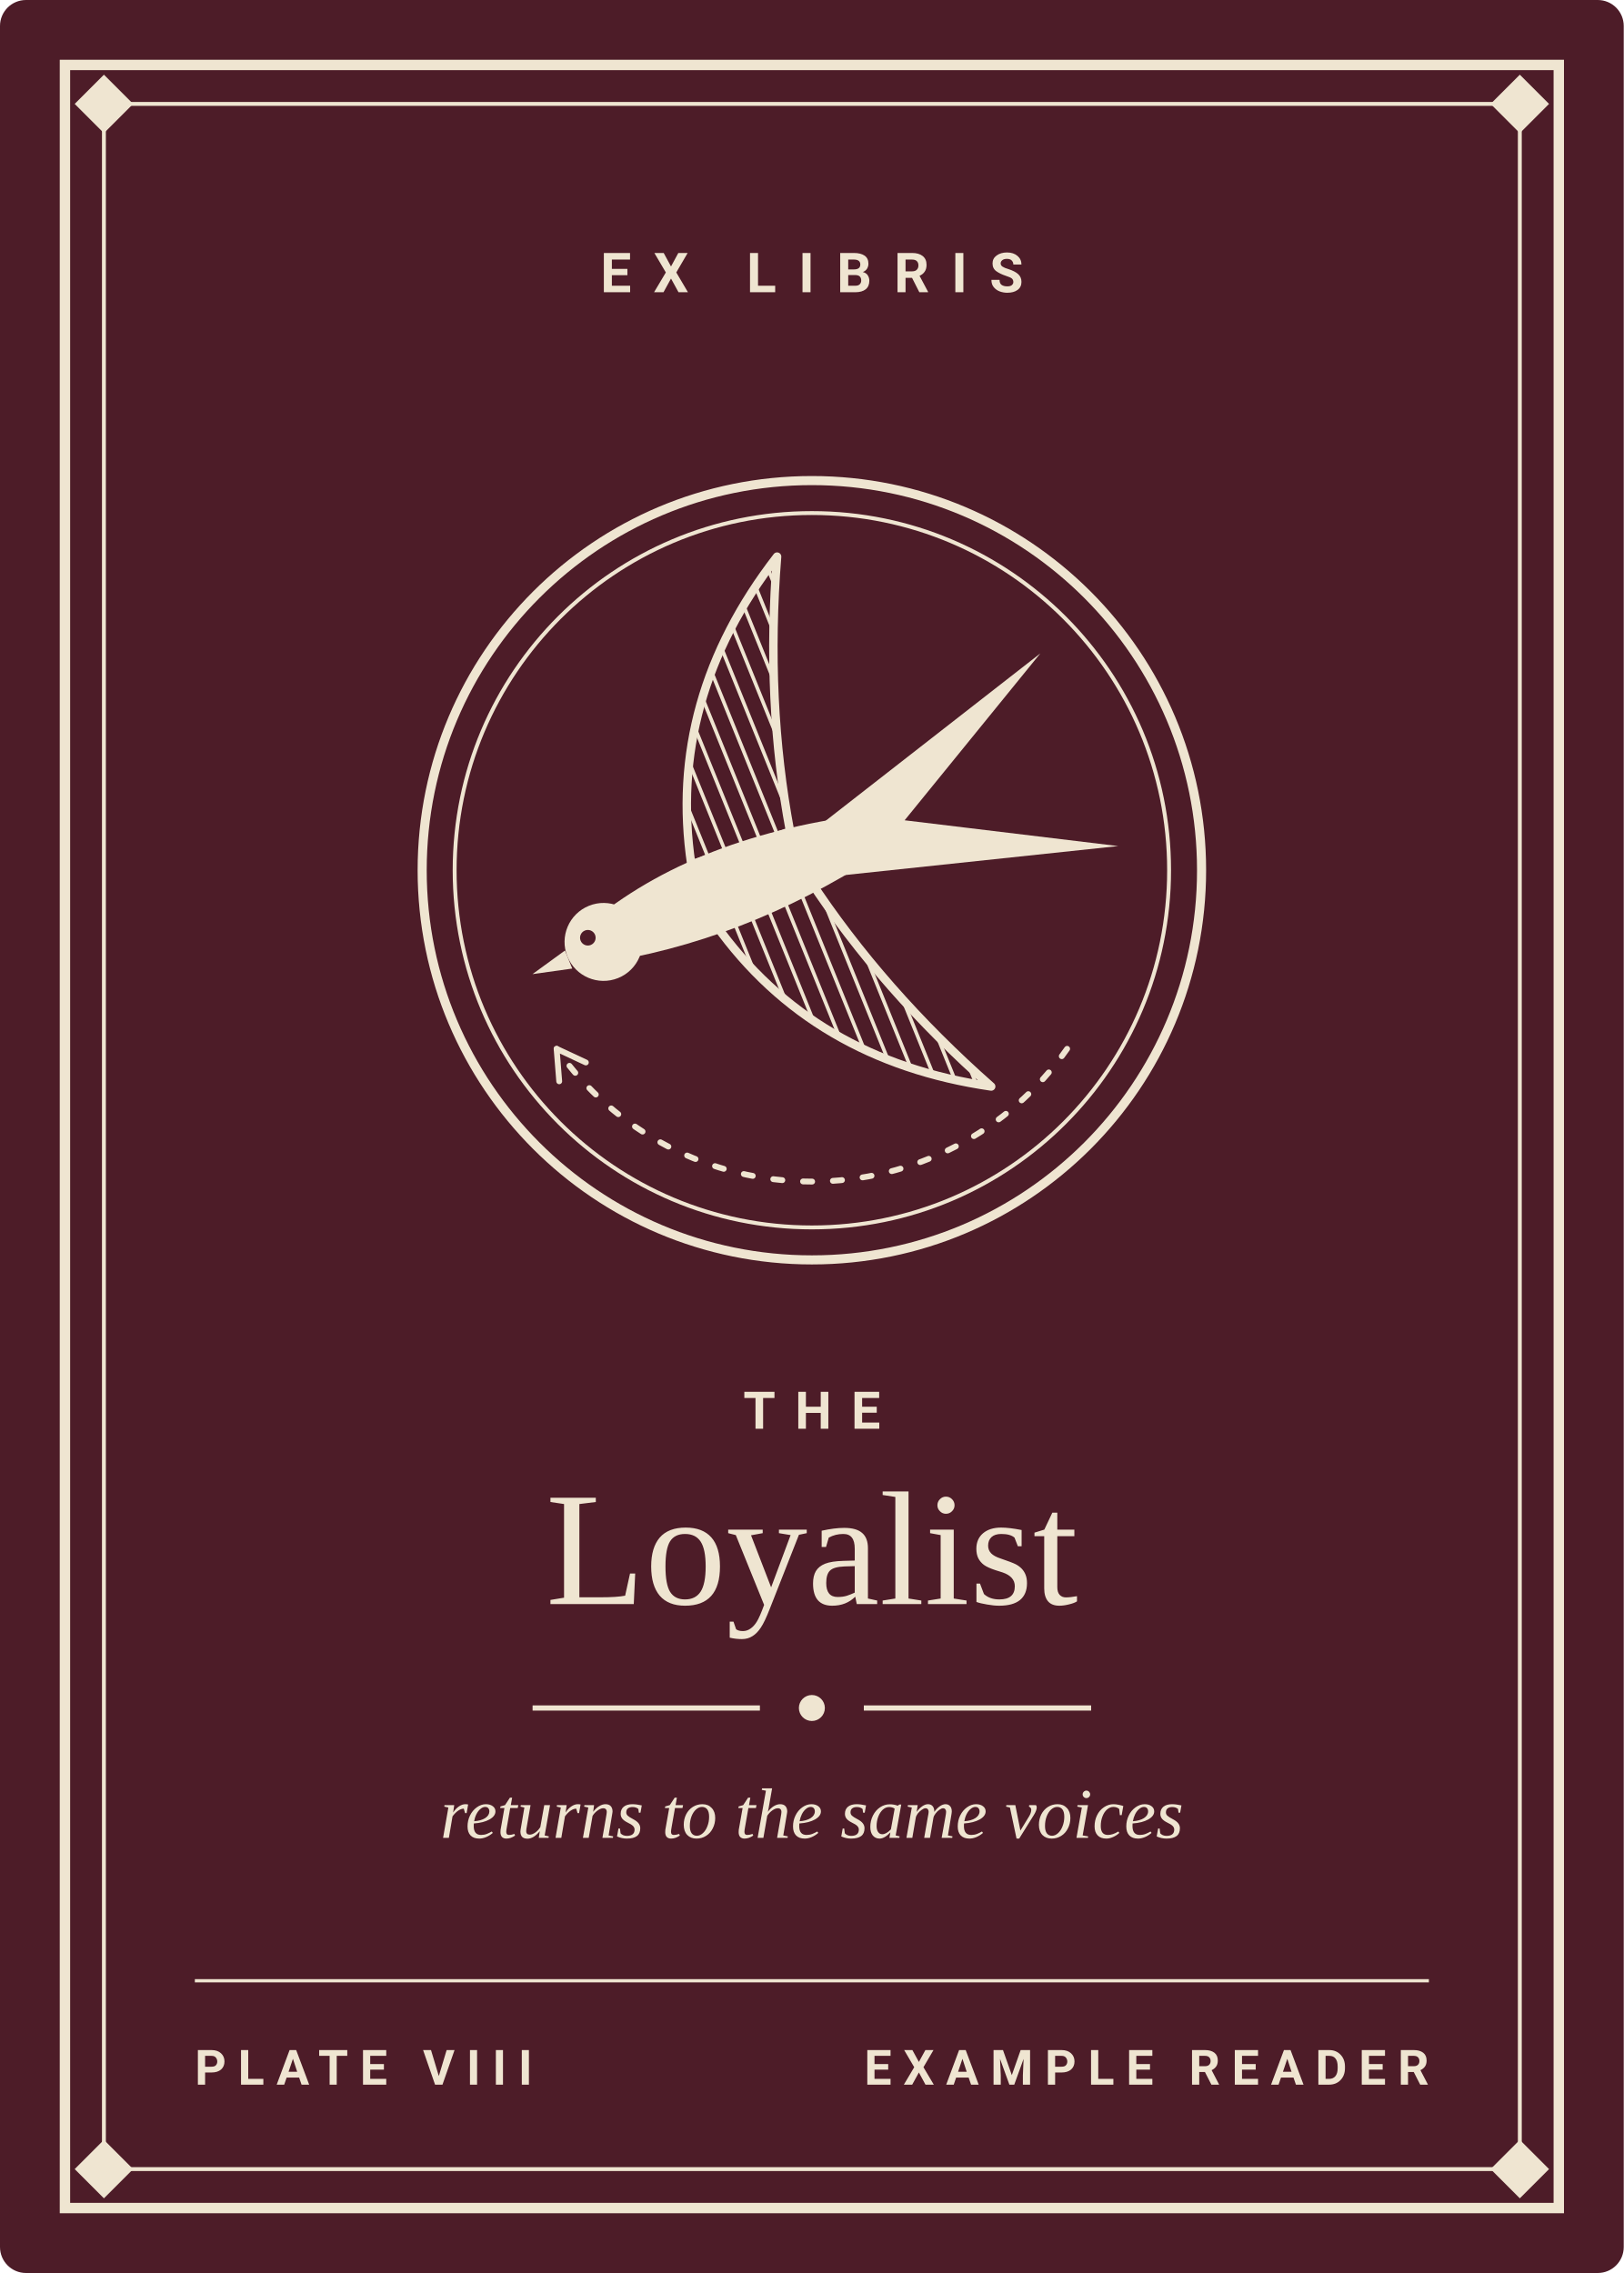
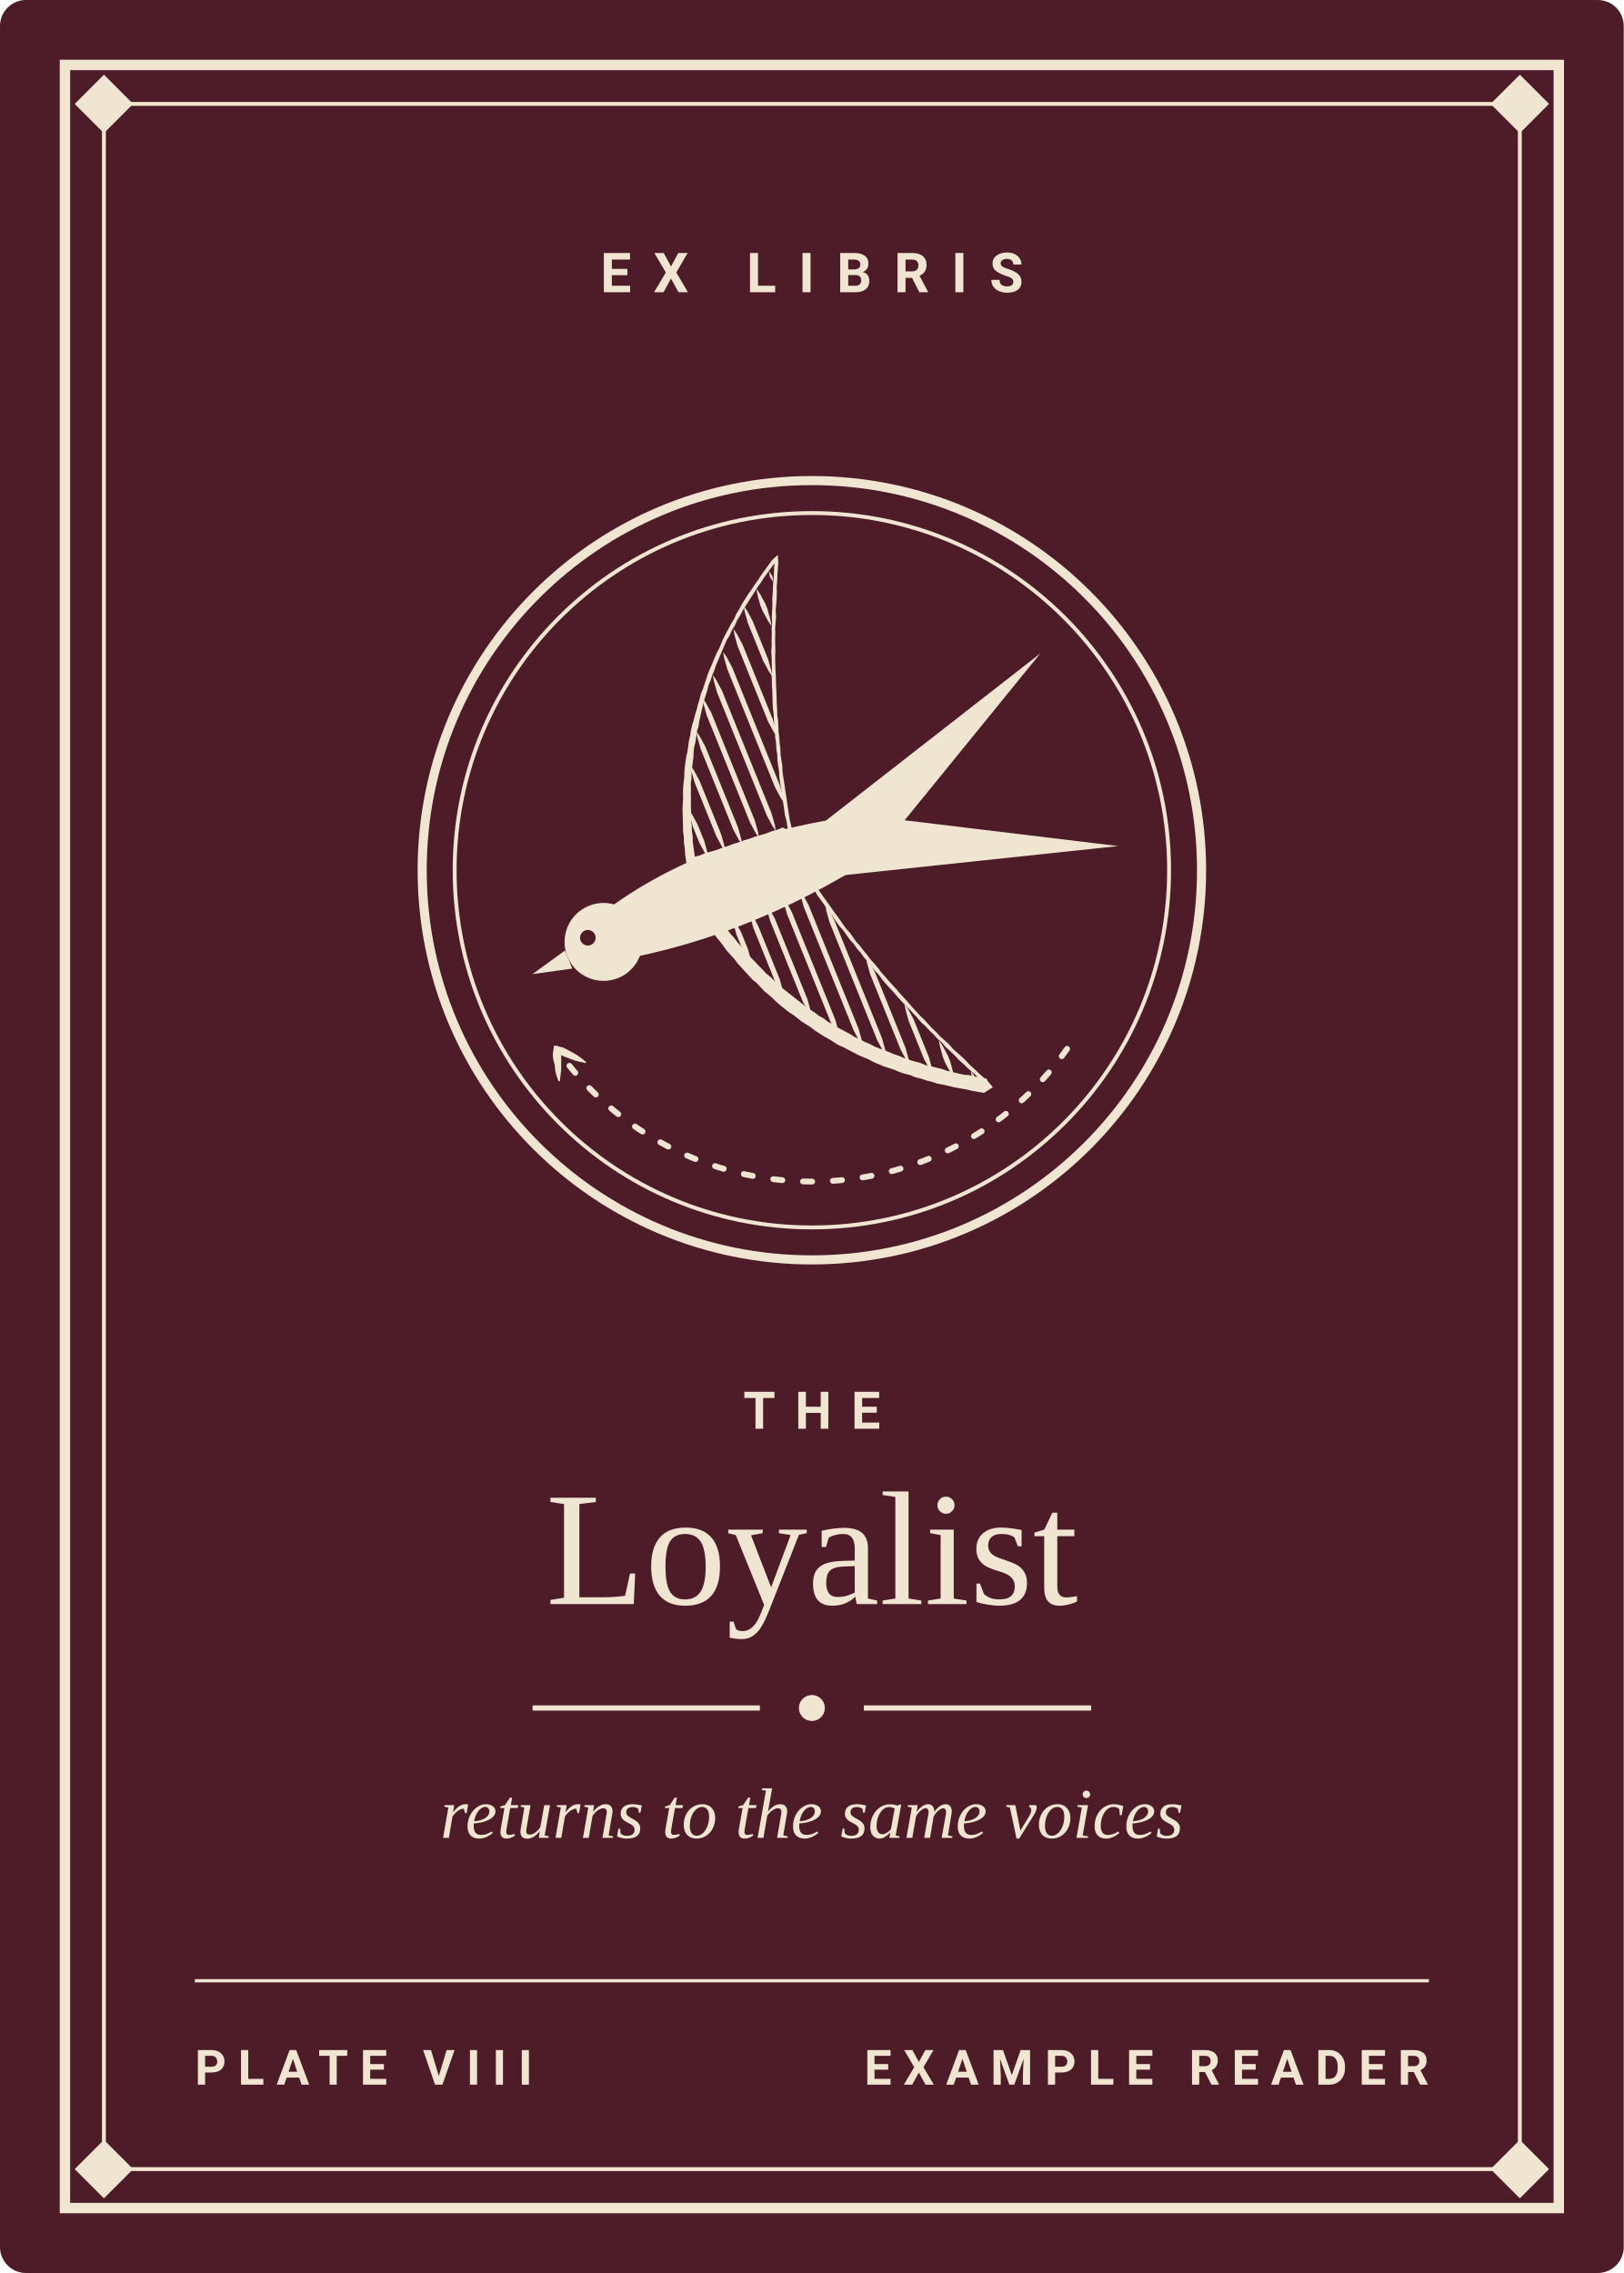
<svg xmlns="http://www.w3.org/2000/svg" class="plate id-loyal" viewBox="0 0 250 350" width="250" height="350" role="img" aria-label="The Loyalist reader card">
  <style>.pg,.pgf,.gg{fill:#4d1c28}.pl{stroke:#efe5d1;fill:none}.pf,.pt,.gd,.gi{fill:#efe5d1}.pgl{fill:#4d1c28;stroke:#efe5d1}.pgs,.gr,.gs{stroke:#4d1c28;fill:none}.gk{stroke:#efe5d1;fill:none}</style>
  <rect class="pg" width="250" height="350" rx="4" />
  <rect class="pl" x="10" y="10" width="230" height="330" stroke-width="1.6" />
  <rect class="pl" x="16" y="16" width="218" height="318" stroke-width=".6" />
  <path class="pf" d="M16 11.5L20.5 16L16 20.5L11.5 16ZM234 11.5L238.5 16L234 20.5L229.5 16ZM16 329.5L20.5 334L16 338.5L11.5 334ZM234 329.5L238.5 334L234 338.5L229.5 334Z" />
  <text class="pt" x="125" y="45" text-anchor="middle" font-size="8.5" letter-spacing="3.4" font-family="-apple-system, BlinkMacSystemFont, 'Segoe UI', Roboto, sans-serif" font-weight="600">EX LIBRIS</text>
  <circle class="pl" cx="125" cy="134" r="60" stroke-width="1.4" />
  <circle class="pl" cx="125" cy="134" r="55" stroke-width=".6" />
  <path class="pl" d="M164.3 161.5A48 48 0 0 1 85.7 161.5" stroke-width=".9" stroke-dasharray="1.4 3.2" stroke-linecap="round" />
-   <path class="pl" d="M86.1 166.5L85.7 161.5L90.2 163.6" stroke-width=".9" stroke-linecap="round" stroke-linejoin="round" />
+   <path class="pf" d="M86.2 166.5L86.3 165.6L86.4 164.8L86.4 164L86.4 163.1L86.4 162.3L86.1 162L86.2 162.4L86.9 162.7L87.7 163L88.5 163.3L89.3 163.5L90.2 163.7L90.2 163.5L89.6 163L88.9 162.5L88.2 162.1L87.5 161.7L86.7 161.3L85.3 161L85.1 162.4L85.2 163.2L85.4 164L85.5 164.9L85.7 165.7L86 166.5Z" />
  <g transform="translate(125 131) rotate(-22)">
-     <clipPath id="wing-2">
-       <path d="M-18-5Q-12-30 12-44Q2-24-2-4Z" />
-     </clipPath>
-     <clipPath id="wing-3">
-       <path d="M-18 5Q-12 30 12 44Q2 24-2 4Z" />
-     </clipPath>
-     <path class="pgl" d="M-18-5Q-12-30 12-44Q2-24-2-4Z" stroke-width="1.3" stroke-linejoin="round" />
-     <g clip-path="url(#wing-2)">
-       <path class="pl" d="M-18.0-46V46M-15.2-46V46M-12.4-46V46M-9.6-46V46M-6.8-46V46M-4.0-46V46M-1.2-46V46M1.6-46V46M4.4-46V46M7.2-46V46M10.0-46V46M12.8-46V46" stroke-width=".55" />
-     </g>
-     <path class="pgl" d="M-18 5Q-12 30 12 44Q2 24-2 4Z" stroke-width="1.3" stroke-linejoin="round" />
-     <g clip-path="url(#wing-3)">
-       <path class="pl" d="M-18.0-46V46M-15.2-46V46M-12.4-46V46M-9.6-46V46M-6.8-46V46M-4.0-46V46M-1.2-46V46M1.6-46V46M4.4-46V46M7.2-46V46M10.0-46V46M12.8-46V46" stroke-width=".55" />
-     </g>
+     <path class="pgf" d="M-18-5Q-12-30 12-44Q2-24-2-4Z" />
+     <path class="pf" d="M-17.1 -5.7L-17.1 -5.7L-16.9 -6.5L-16.7 -7.3L-16.5 -8.1L-16.2 -8.9L-16 -9.7L-15.7 -10.5L-15.5 -11.3L-15.2 -12L-14.9 -12.8L-14.6 -13.6L-14.3 -14.3L-14 -15.1L-13.7 -15.8L-13.4 -16.6L-13 -17.3L-12.7 -18L-12.3 -18.8L-11.9 -19.5L-11.5 -20.2L-11.2 -20.9L-10.8 -21.6L-10.3 -22.3L-9.9 -23L-9.5 -23.7L-9 -24.3L-8.6 -25L-8.1 -25.7L-7.7 -26.3L-7.2 -27L-6.7 -27.7L-6.2 -28.3L-5.7 -28.9L-5.2 -29.6L-4.6 -30.2L-4.1 -30.8L-3.5 -31.4L-3 -32L-2.4 -32.6L-1.8 -33.2L-1.2 -33.8L-0.6 -34.4L0 -35L0.7 -35.5L1.3 -36.1L2 -36.6L2.6 -37.2L3.3 -37.7L4 -38.3L4.7 -38.8L5.4 -39.3L6.1 -39.8L6.8 -40.3L7.5 -40.8L8.3 -41.3L9 -41.8L9.8 -42.3L10.6 -42.8L11.4 -43.3L11.8 -43.8L11.3 -43.3L10.9 -42.5L10.5 -41.6L10.1 -40.8L9.7 -40L9.3 -39.1L8.9 -38.3L8.6 -37.5L8.2 -36.6L7.8 -35.8L7.5 -34.9L7.1 -34.1L6.8 -33.3L6.4 -32.4L6.1 -31.6L5.7 -30.8L5.4 -29.9L5.1 -29.1L4.8 -28.3L4.4 -27.4L4.1 -26.6L3.8 -25.8L3.5 -24.9L3.2 -24.1L2.9 -23.3L2.6 -22.4L2.4 -21.6L2.1 -20.8L1.8 -19.9L1.6 -19.1L1.3 -18.3L1.1 -17.4L0.8 -16.6L0.6 -15.7L0.3 -14.9L0.1 -14.1L-0.1 -13.2L-0.4 -12.4L-0.6 -11.6L-0.8 -10.7L-1 -9.9L-1.2 -9.1L-1.4 -8.2L-1.6 -7.4L-1.8 -6.6L-1.9 -5.7L-2.1 -4.9L-2.2 -4.3L-2.8 -5L-3.7 -5L-4.6 -5.1L-5.5 -5.1L-6.4 -5.2L-7.3 -5.3L-8.2 -5.3L-9.1 -5.4L-9.9 -5.4L-10.8 -5.5L-11.7 -5.5L-12.6 -5.6L-13.5 -5.6L-14.4 -5.7L-15.3 -5.8L-16.2 -5.8L-17.1 -5.9ZM-17.2 -4L-16.3 -4L-15.4 -3.9L-14.5 -3.9L-13.6 -3.8L-12.7 -3.7L-11.8 -3.7L-10.9 -3.6L-10.1 -3.6L-9.2 -3.5L-8.3 -3.5L-7.4 -3.4L-6.5 -3.4L-5.6 -3.3L-4.7 -3.2L-3.8 -3.2L-2.9 -3.1L-1.8 -3.7L-1.5 -4.8L-1.4 -5.6L-1.2 -6.4L-1 -7.3L-0.8 -8.1L-0.6 -8.9L-0.4 -9.8L-0.2 -10.6L0 -11.4L0.2 -12.3L0.4 -13.1L0.7 -13.9L0.9 -14.8L1.1 -15.6L1.4 -16.4L1.6 -17.2L1.9 -18.1L2.1 -18.9L2.4 -19.7L2.7 -20.6L2.9 -21.4L3.2 -22.2L3.5 -23.1L3.8 -23.9L4.1 -24.7L4.4 -25.6L4.7 -26.4L5 -27.2L5.3 -28.1L5.6 -28.9L5.9 -29.7L6.3 -30.6L6.6 -31.4L6.9 -32.2L7.3 -33.1L7.6 -33.9L8 -34.7L8.4 -35.5L8.7 -36.4L9.1 -37.2L9.5 -38L9.9 -38.9L10.2 -39.7L10.6 -40.5L11 -41.4L11.4 -42.2L11.8 -43L12.2 -44.2L11.1 -43.8L10.3 -43.3L9.5 -42.8L8.7 -42.3L8 -41.8L7.2 -41.3L6.5 -40.8L5.7 -40.3L5 -39.8L4.3 -39.3L3.6 -38.7L2.9 -38.2L2.3 -37.6L1.6 -37.1L0.9 -36.5L0.3 -36L-0.4 -35.4L-1 -34.8L-1.6 -34.2L-2.2 -33.7L-2.8 -33.1L-3.4 -32.5L-4 -31.9L-4.6 -31.3L-5.1 -30.7L-5.7 -30L-6.2 -29.4L-6.8 -28.8L-7.3 -28.1L-7.8 -27.5L-8.3 -26.8L-8.8 -26.2L-9.3 -25.5L-9.8 -24.9L-10.3 -24.2L-10.7 -23.5L-11.2 -22.8L-11.6 -22.1L-12 -21.4L-12.5 -20.7L-12.9 -20L-13.3 -19.3L-13.7 -18.5L-14 -17.8L-14.4 -17.1L-14.8 -16.3L-15.1 -15.6L-15.4 -14.8L-15.8 -14L-16.1 -13.3L-16.4 -12.5L-16.7 -11.7L-17 -10.9L-17.3 -10.1L-17.5 -9.3L-17.8 -8.5L-18 -7.7L-18.3 -6.8L-18.5 -6L-18.9 -4.3Z" />
+     <path class="pf" d="M-15.2 -13L-15.4 -12.1L-15.5 -11.2L-15.6 -10.3L-15.6 -9.4L-15.6 -8.5L-15.6 -7.6L-15.5 -6.7L-15.4 -5.8L-15.2 -4.9L-15.2 -4.9L-15 -5.8L-14.9 -6.7L-14.8 -7.6L-14.8 -8.5L-14.8 -9.4L-14.8 -10.3L-14.9 -11.2L-15 -12.1L-15.2 -13ZM-12.4 -19.2L-12.6 -18.3L-12.7 -17.4L-12.8 -16.5L-12.8 -15.6L-12.8 -14.7L-12.8 -13.8L-12.8 -13L-12.8 -12.1L-12.8 -11.2L-12.8 -10.3L-12.8 -9.4L-12.8 -8.5L-12.8 -7.6L-12.7 -6.7L-12.6 -5.8L-12.4 -4.9L-12.4 -4.9L-12.2 -5.8L-12.1 -6.7L-12 -7.6L-12 -8.5L-12 -9.4L-12 -10.3L-12 -11.2L-12 -12.1L-12 -13L-12 -13.8L-12 -14.7L-12 -15.6L-12 -16.5L-12.1 -17.4L-12.2 -18.3L-12.4 -19.2ZM-9.6 -23.7L-9.8 -22.8L-9.9 -21.9L-10 -21L-10 -20.1L-10 -19.2L-10 -18.3L-10 -17.4L-10 -16.5L-10 -15.6L-10 -14.7L-10 -13.8L-10 -13L-10 -12.1L-10 -11.2L-10 -10.3L-10 -9.4L-10 -8.5L-10 -7.6L-9.9 -6.7L-9.8 -5.8L-9.6 -4.9L-9.6 -4.9L-9.4 -5.8L-9.3 -6.7L-9.2 -7.6L-9.2 -8.5L-9.2 -9.4L-9.2 -10.3L-9.2 -11.2L-9.2 -12.1L-9.2 -13L-9.2 -13.8L-9.2 -14.7L-9.2 -15.6L-9.2 -16.5L-9.2 -17.4L-9.2 -18.3L-9.2 -19.2L-9.2 -20.1L-9.2 -21L-9.3 -21.9L-9.4 -22.8L-9.6 -23.7ZM-6.8 -28.1L-7 -27.2L-7.1 -26.3L-7.2 -25.5L-7.2 -24.6L-7.2 -23.7L-7.2 -22.8L-7.2 -21.9L-7.2 -21L-7.2 -20.1L-7.2 -19.2L-7.2 -18.3L-7.2 -17.4L-7.2 -16.5L-7.2 -15.6L-7.2 -14.7L-7.2 -13.8L-7.2 -13L-7.2 -12.1L-7.2 -11.2L-7.2 -10.3L-7.2 -9.4L-7.2 -8.5L-7.2 -7.6L-7.1 -6.7L-7 -5.8L-6.8 -4.9L-6.8 -4.9L-6.6 -5.8L-6.5 -6.7L-6.4 -7.6L-6.4 -8.5L-6.4 -9.4L-6.4 -10.3L-6.4 -11.2L-6.4 -12.1L-6.4 -13L-6.4 -13.8L-6.4 -14.7L-6.4 -15.6L-6.4 -16.5L-6.4 -17.4L-6.4 -18.3L-6.4 -19.2L-6.4 -20.1L-6.4 -21L-6.4 -21.9L-6.4 -22.8L-6.4 -23.7L-6.4 -24.6L-6.4 -25.5L-6.5 -26.3L-6.6 -27.2L-6.8 -28.1ZM-4 -30.8L-4.2 -29.9L-4.3 -29L-4.4 -28.1L-4.4 -27.2L-4.4 -26.3L-4.4 -25.5L-4.4 -24.6L-4.4 -23.7L-4.4 -22.8L-4.4 -21.9L-4.4 -21L-4.4 -20.1L-4.4 -19.2L-4.4 -18.3L-4.4 -17.4L-4.4 -16.5L-4.4 -15.6L-4.4 -14.7L-4.4 -13.8L-4.4 -13L-4.4 -12.1L-4.4 -11.2L-4.4 -10.3L-4.4 -9.4L-4.4 -8.5L-4.4 -7.6L-4.3 -6.7L-4.2 -5.8L-4 -4.9L-4 -4.9L-3.8 -5.8L-3.7 -6.7L-3.6 -7.6L-3.6 -8.5L-3.6 -9.4L-3.6 -10.3L-3.6 -11.2L-3.6 -12.1L-3.6 -13L-3.6 -13.8L-3.6 -14.7L-3.6 -15.6L-3.6 -16.5L-3.6 -17.4L-3.6 -18.3L-3.6 -19.2L-3.6 -20.1L-3.6 -21L-3.6 -21.9L-3.6 -22.8L-3.6 -23.7L-3.6 -24.6L-3.6 -25.5L-3.6 -26.3L-3.6 -27.2L-3.6 -28.1L-3.7 -29L-3.8 -29.9L-4 -30.8ZM-1.2 -33.5L-1.4 -32.6L-1.5 -31.7L-1.6 -30.8L-1.6 -29.9L-1.6 -29L-1.6 -28.1L-1.6 -27.2L-1.6 -26.3L-1.6 -25.5L-1.6 -24.6L-1.6 -23.7L-1.6 -22.8L-1.6 -21.9L-1.6 -21L-1.6 -20.1L-1.6 -19.2L-1.6 -18.3L-1.6 -17.4L-1.6 -16.5L-1.6 -15.6L-1.6 -14.7L-1.6 -13.8L-1.6 -13L-1.6 -12.1L-1.6 -11.2L-1.5 -10.3L-1.4 -9.4L-1.2 -8.5L-1.2 -8.5L-1 -9.4L-0.9 -10.3L-0.8 -11.2L-0.8 -12.1L-0.8 -13L-0.8 -13.8L-0.8 -14.7L-0.8 -15.6L-0.8 -16.5L-0.8 -17.4L-0.8 -18.3L-0.8 -19.2L-0.8 -20.1L-0.8 -21L-0.8 -21.9L-0.8 -22.8L-0.8 -23.7L-0.8 -24.6L-0.8 -25.5L-0.8 -26.3L-0.8 -27.2L-0.8 -28.1L-0.8 -29L-0.8 -29.9L-0.8 -30.8L-0.9 -31.7L-1 -32.6L-1.2 -33.5ZM1.6 -36.2L1.4 -35.3L1.3 -34.4L1.2 -33.5L1.2 -32.6L1.2 -31.7L1.2 -30.8L1.2 -29.9L1.2 -29L1.2 -28.1L1.2 -27.2L1.2 -26.3L1.2 -25.5L1.2 -24.6L1.2 -23.7L1.2 -22.8L1.2 -21.9L1.2 -21L1.3 -20.1L1.4 -19.2L1.6 -18.3L1.6 -18.3L1.8 -19.2L1.9 -20.1L2 -21L2 -21.9L2 -22.8L2 -23.7L2 -24.6L2 -25.5L2 -26.3L2 -27.2L2 -28.1L2 -29L2 -29.9L2 -30.8L2 -31.7L2 -32.6L2 -33.5L1.9 -34.4L1.8 -35.3L1.6 -36.2ZM4.4 -38.9L4.2 -38L4.1 -37.1L4 -36.2L4 -35.3L4 -34.4L4 -33.5L4 -32.6L4 -31.7L4 -30.8L4 -29.9L4.1 -29L4.2 -28.1L4.4 -27.2L4.4 -27.2L4.6 -28.1L4.7 -29L4.8 -29.9L4.8 -30.8L4.8 -31.7L4.8 -32.6L4.8 -33.5L4.8 -34.4L4.8 -35.3L4.8 -36.2L4.7 -37.1L4.6 -38L4.4 -38.9ZM7.2 -40.6L7 -39.7L6.9 -38.9L6.8 -38L6.8 -37.1L6.9 -36.2L7 -35.3L7.2 -34.4L7.2 -34.4L7.4 -35.3L7.5 -36.2L7.6 -37.1L7.6 -38L7.5 -38.9L7.4 -39.7L7.2 -40.6ZM10 -42.4L9.8 -41.5L10 -40.6L10 -40.6L10.2 -41.5L10 -42.4Z" />
+     <path class="pgf" d="M-18 5Q-12 30 12 44Q2 24-2 4Z" />
+     <path class="pf" d="M-18.3 4.8L-18.8 6.1L-18.6 6.9L-18.3 7.8L-18.1 8.6L-17.9 9.4L-17.6 10.2L-17.3 11L-17.1 11.8L-16.8 12.6L-16.5 13.4L-16.2 14.2L-15.9 15L-15.5 15.7L-15.2 16.5L-14.9 17.3L-14.5 18L-14.1 18.8L-13.8 19.5L-13.4 20.3L-13 21L-12.6 21.7L-12.1 22.4L-11.7 23.1L-11.3 23.8L-10.8 24.5L-10.3 25.2L-9.9 25.9L-9.4 26.6L-8.9 27.3L-8.4 27.9L-7.9 28.6L-7.4 29.3L-6.8 29.9L-6.3 30.5L-5.7 31.2L-5.2 31.8L-4.6 32.4L-4 33L-3.4 33.7L-2.8 34.3L-2.2 34.9L-1.6 35.4L-0.9 36L-0.3 36.6L0.4 37.2L1.1 37.7L1.7 38.3L2.4 38.8L3.1 39.4L3.8 39.9L4.5 40.5L5.3 41L6 41.5L6.7 42L7.5 42.5L8.3 43L9 43.5L9.8 44L10.6 44.5L12.2 44.2L11.8 43L11.4 42.2L11 41.4L10.6 40.5L10.2 39.7L9.9 38.9L9.5 38L9.1 37.2L8.7 36.4L8.4 35.5L8 34.7L7.6 33.9L7.3 33.1L6.9 32.2L6.6 31.4L6.3 30.6L5.9 29.7L5.6 28.9L5.3 28.1L5 27.2L4.7 26.4L4.4 25.6L4.1 24.7L3.8 23.9L3.5 23.1L3.2 22.2L2.9 21.4L2.7 20.6L2.4 19.7L2.1 18.9L1.9 18.1L1.6 17.2L1.4 16.4L1.1 15.6L0.9 14.8L0.7 13.9L0.4 13.1L0.2 12.3L0 11.4L-0.2 10.6L-0.4 9.8L-0.6 8.9L-0.8 8.1L-1 7.3L-1.2 6.4L-1.4 5.6L-1.5 4.8L-1.8 3.8L-2.9 3.8L-3.8 3.8L-4.7 3.9L-5.6 3.9L-6.5 4L-7.4 4L-8.2 4.1L-9.1 4.2L-10 4.2L-10.9 4.3L-11.8 4.3L-12.7 4.4L-13.6 4.4L-14.5 4.5L-15.4 4.5L-16.2 4.6L-17.1 4.7ZM-17.1 5.2L-16.2 5.2L-15.3 5.1L-14.4 5.1L-13.5 5L-12.6 5L-11.8 4.9L-10.9 4.8L-10 4.8L-9.1 4.7L-8.2 4.7L-7.3 4.6L-6.4 4.6L-5.5 4.5L-4.6 4.5L-3.8 4.4L-2.9 4.3L-2.2 4.2L-2.1 4.9L-1.9 5.7L-1.8 6.6L-1.6 7.4L-1.4 8.2L-1.2 9.1L-1 9.9L-0.8 10.7L-0.6 11.6L-0.4 12.4L-0.1 13.2L0.1 14.1L0.3 14.9L0.6 15.7L0.8 16.6L1.1 17.4L1.3 18.3L1.6 19.1L1.8 19.9L2.1 20.8L2.4 21.6L2.6 22.4L2.9 23.3L3.2 24.1L3.5 24.9L3.8 25.8L4.1 26.6L4.4 27.4L4.8 28.3L5.1 29.1L5.4 29.9L5.7 30.8L6.1 31.6L6.4 32.4L6.8 33.3L7.1 34.1L7.5 34.9L7.8 35.8L8.2 36.6L8.6 37.5L8.9 38.3L9.3 39.1L9.7 40L10.1 40.8L10.5 41.6L10.9 42.5L11.3 43.3L11.8 43.8L11.8 42.6L11 42.1L10.2 41.6L9.5 41.1L8.7 40.7L8 40.2L7.3 39.7L6.6 39.2L5.9 38.6L5.2 38.1L4.5 37.6L3.8 37.1L3.2 36.5L2.5 36L1.9 35.5L1.2 34.9L0.6 34.3L0 33.8L-0.6 33.2L-1.2 32.6L-1.8 32.1L-2.4 31.5L-2.9 30.9L-3.5 30.3L-4 29.7L-4.6 29.1L-5.1 28.4L-5.6 27.8L-6.1 27.2L-6.6 26.6L-7.1 25.9L-7.6 25.3L-8 24.6L-8.5 24L-8.9 23.3L-9.4 22.6L-9.8 22L-10.2 21.3L-10.6 20.6L-11 19.9L-11.4 19.2L-11.8 18.5L-12.2 17.8L-12.5 17.1L-12.9 16.3L-13.2 15.6L-13.6 14.9L-13.9 14.1L-14.2 13.4L-14.5 12.6L-14.8 11.9L-15.1 11.1L-15.4 10.3L-15.6 9.6L-15.9 8.8L-16.1 8L-16.4 7.2L-16.6 6.4L-16.8 5.6L-17.7 5.2Z" />
+     <path class="pf" d="M-15.2 4.9L-15.4 5.8L-15.5 6.7L-15.6 7.6L-15.6 8.5L-15.6 9.4L-15.6 10.3L-15.5 11.2L-15.4 12.1L-15.2 13L-15.2 13L-15 12.1L-14.9 11.2L-14.8 10.3L-14.8 9.4L-14.8 8.5L-14.8 7.6L-14.9 6.7L-15 5.8L-15.2 4.9ZM-12.4 4.9L-12.6 5.8L-12.7 6.7L-12.8 7.6L-12.8 8.5L-12.8 9.4L-12.8 10.3L-12.8 11.2L-12.8 12.1L-12.8 13L-12.8 13.8L-12.8 14.7L-12.8 15.6L-12.8 16.5L-12.7 17.4L-12.6 18.3L-12.4 19.2L-12.4 19.2L-12.2 18.3L-12.1 17.4L-12 16.5L-12 15.6L-12 14.7L-12 13.8L-12 13L-12 12.1L-12 11.2L-12 10.3L-12 9.4L-12 8.5L-12 7.6L-12.1 6.7L-12.2 5.8L-12.4 4.9ZM-9.6 4.9L-9.8 5.8L-9.9 6.7L-10 7.6L-10 8.5L-10 9.4L-10 10.3L-10 11.2L-10 12.1L-10 13L-10 13.8L-10 14.7L-10 15.6L-10 16.5L-10 17.4L-10 18.3L-10 19.2L-10 20.1L-10 21L-9.9 21.9L-9.8 22.8L-9.6 23.7L-9.6 23.7L-9.4 22.8L-9.3 21.9L-9.2 21L-9.2 20.1L-9.2 19.2L-9.2 18.3L-9.2 17.4L-9.2 16.5L-9.2 15.6L-9.2 14.7L-9.2 13.8L-9.2 13L-9.2 12.1L-9.2 11.2L-9.2 10.3L-9.2 9.4L-9.2 8.5L-9.2 7.6L-9.3 6.7L-9.4 5.8L-9.6 4.9ZM-6.8 4.9L-7 5.8L-7.1 6.7L-7.2 7.6L-7.2 8.5L-7.2 9.4L-7.2 10.3L-7.2 11.2L-7.2 12.1L-7.2 13L-7.2 13.8L-7.2 14.7L-7.2 15.6L-7.2 16.5L-7.2 17.4L-7.2 18.3L-7.2 19.2L-7.2 20.1L-7.2 21L-7.2 21.9L-7.2 22.8L-7.2 23.7L-7.2 24.6L-7.2 25.5L-7.1 26.3L-7 27.2L-6.8 28.1L-6.8 28.1L-6.6 27.2L-6.5 26.3L-6.4 25.5L-6.4 24.6L-6.4 23.7L-6.4 22.8L-6.4 21.9L-6.4 21L-6.4 20.1L-6.4 19.2L-6.4 18.3L-6.4 17.4L-6.4 16.5L-6.4 15.6L-6.4 14.7L-6.4 13.8L-6.4 13L-6.4 12.1L-6.4 11.2L-6.4 10.3L-6.4 9.4L-6.4 8.5L-6.4 7.6L-6.5 6.7L-6.6 5.8L-6.8 4.9ZM-4 4.9L-4.2 5.8L-4.3 6.7L-4.4 7.6L-4.4 8.5L-4.4 9.4L-4.4 10.3L-4.4 11.2L-4.4 12.1L-4.4 13L-4.4 13.8L-4.4 14.7L-4.4 15.6L-4.4 16.5L-4.4 17.4L-4.4 18.3L-4.4 19.2L-4.4 20.1L-4.4 21L-4.4 21.9L-4.4 22.8L-4.4 23.7L-4.4 24.6L-4.4 25.5L-4.4 26.3L-4.4 27.2L-4.4 28.1L-4.3 29L-4.2 29.9L-4 30.8L-4 30.8L-3.8 29.9L-3.7 29L-3.6 28.1L-3.6 27.2L-3.6 26.3L-3.6 25.5L-3.6 24.6L-3.6 23.7L-3.6 22.8L-3.6 21.9L-3.6 21L-3.6 20.1L-3.6 19.2L-3.6 18.3L-3.6 17.4L-3.6 16.5L-3.6 15.6L-3.6 14.7L-3.6 13.8L-3.6 13L-3.6 12.1L-3.6 11.2L-3.6 10.3L-3.6 9.4L-3.6 8.5L-3.6 7.6L-3.7 6.7L-3.8 5.8L-4 4.9ZM-1.2 8.5L-1.4 9.4L-1.5 10.3L-1.6 11.2L-1.6 12.1L-1.6 13L-1.6 13.8L-1.6 14.7L-1.6 15.6L-1.6 16.5L-1.6 17.4L-1.6 18.3L-1.6 19.2L-1.6 20.1L-1.6 21L-1.6 21.9L-1.6 22.8L-1.6 23.7L-1.6 24.6L-1.6 25.5L-1.6 26.3L-1.6 27.2L-1.6 28.1L-1.6 29L-1.6 29.9L-1.6 30.8L-1.5 31.7L-1.4 32.6L-1.2 33.5L-1.2 33.5L-1 32.6L-0.9 31.7L-0.8 30.8L-0.8 29.9L-0.8 29L-0.8 28.1L-0.8 27.2L-0.8 26.3L-0.8 25.5L-0.8 24.6L-0.8 23.7L-0.8 22.8L-0.8 21.9L-0.8 21L-0.8 20.1L-0.8 19.2L-0.8 18.3L-0.8 17.4L-0.8 16.5L-0.8 15.6L-0.8 14.7L-0.8 13.8L-0.8 13L-0.8 12.1L-0.8 11.2L-0.9 10.3L-1 9.4L-1.2 8.5ZM1.6 18.3L1.4 19.2L1.3 20.1L1.2 21L1.2 21.9L1.2 22.8L1.2 23.7L1.2 24.6L1.2 25.5L1.2 26.3L1.2 27.2L1.2 28.1L1.2 29L1.2 29.9L1.2 30.8L1.2 31.7L1.2 32.6L1.2 33.5L1.3 34.4L1.4 35.3L1.6 36.2L1.6 36.2L1.8 35.3L1.9 34.4L2 33.5L2 32.6L2 31.7L2 30.8L2 29.9L2 29L2 28.1L2 27.2L2 26.3L2 25.5L2 24.6L2 23.7L2 22.8L2 21.9L2 21L1.9 20.1L1.8 19.2L1.6 18.3ZM4.4 27.2L4.2 28.1L4.1 29L4 29.9L4 30.8L4 31.7L4 32.6L4 33.5L4 34.4L4 35.3L4 36.2L4.1 37.1L4.2 38L4.4 38.9L4.4 38.9L4.6 38L4.7 37.1L4.8 36.2L4.8 35.3L4.8 34.4L4.8 33.5L4.8 32.6L4.8 31.7L4.8 30.8L4.8 29.9L4.7 29L4.6 28.1L4.4 27.2ZM7.2 34.4L7 35.3L6.9 36.2L6.8 37.1L6.8 38L6.9 38.9L7 39.7L7.2 40.6L7.2 40.6L7.4 39.7L7.5 38.9L7.6 38L7.6 37.1L7.5 36.2L7.4 35.3L7.2 34.4ZM10 40.6L9.8 41.5L10 42.4L10 42.4L10.2 41.5L10 40.6Z" />
    <path class="pf" d="M2-3L44-15L15 1L44 17L2 5Z" />
    <path class="pf" d="M-40-1Q-20-9 6-3Q11 1 6 5Q-18 9-40 3Z" />
    <circle class="pf" cx="-35" cy="1" r="6" />
    <circle class="pgf" cx="-37" cy="-.5" r="1.2" />
    <path class="pf" d="M-41 0L-47 1.5L-41 3Z" />
  </g>
  <text class="pt" x="125" y="220" text-anchor="middle" font-size="8" letter-spacing="3" font-family="-apple-system, BlinkMacSystemFont, 'Segoe UI', Roboto, sans-serif" font-weight="600">THE</text>
  <text class="pt" x="125" y="247" text-anchor="middle" font-size="25" font-family="'Playfair Display', Georgia, 'Times New Roman', serif">Loyalist</text>
  <path class="pl" d="M82 263H117M133 263H168" stroke-width=".8" />
  <circle class="pf" cx="125" cy="263" r="2" />
  <text class="pt" x="125" y="283" text-anchor="middle" font-size="11" font-style="italic" font-family="'Playfair Display', Georgia, 'Times New Roman', serif">returns to the same voices</text>
  <path class="pl" d="M30 305H220" stroke-width=".5" />
  <text class="pt" x="30" y="321" font-size="7.5" letter-spacing="1.8" font-family="-apple-system, BlinkMacSystemFont, 'Segoe UI', Roboto, sans-serif" font-weight="600">PLATE VIII</text>
  <text class="pt" x="220" y="321" text-anchor="end" font-size="7.5" letter-spacing="1.8" font-family="-apple-system, BlinkMacSystemFont, 'Segoe UI', Roboto, sans-serif" font-weight="600">EXAMPLE READER</text>
</svg>
